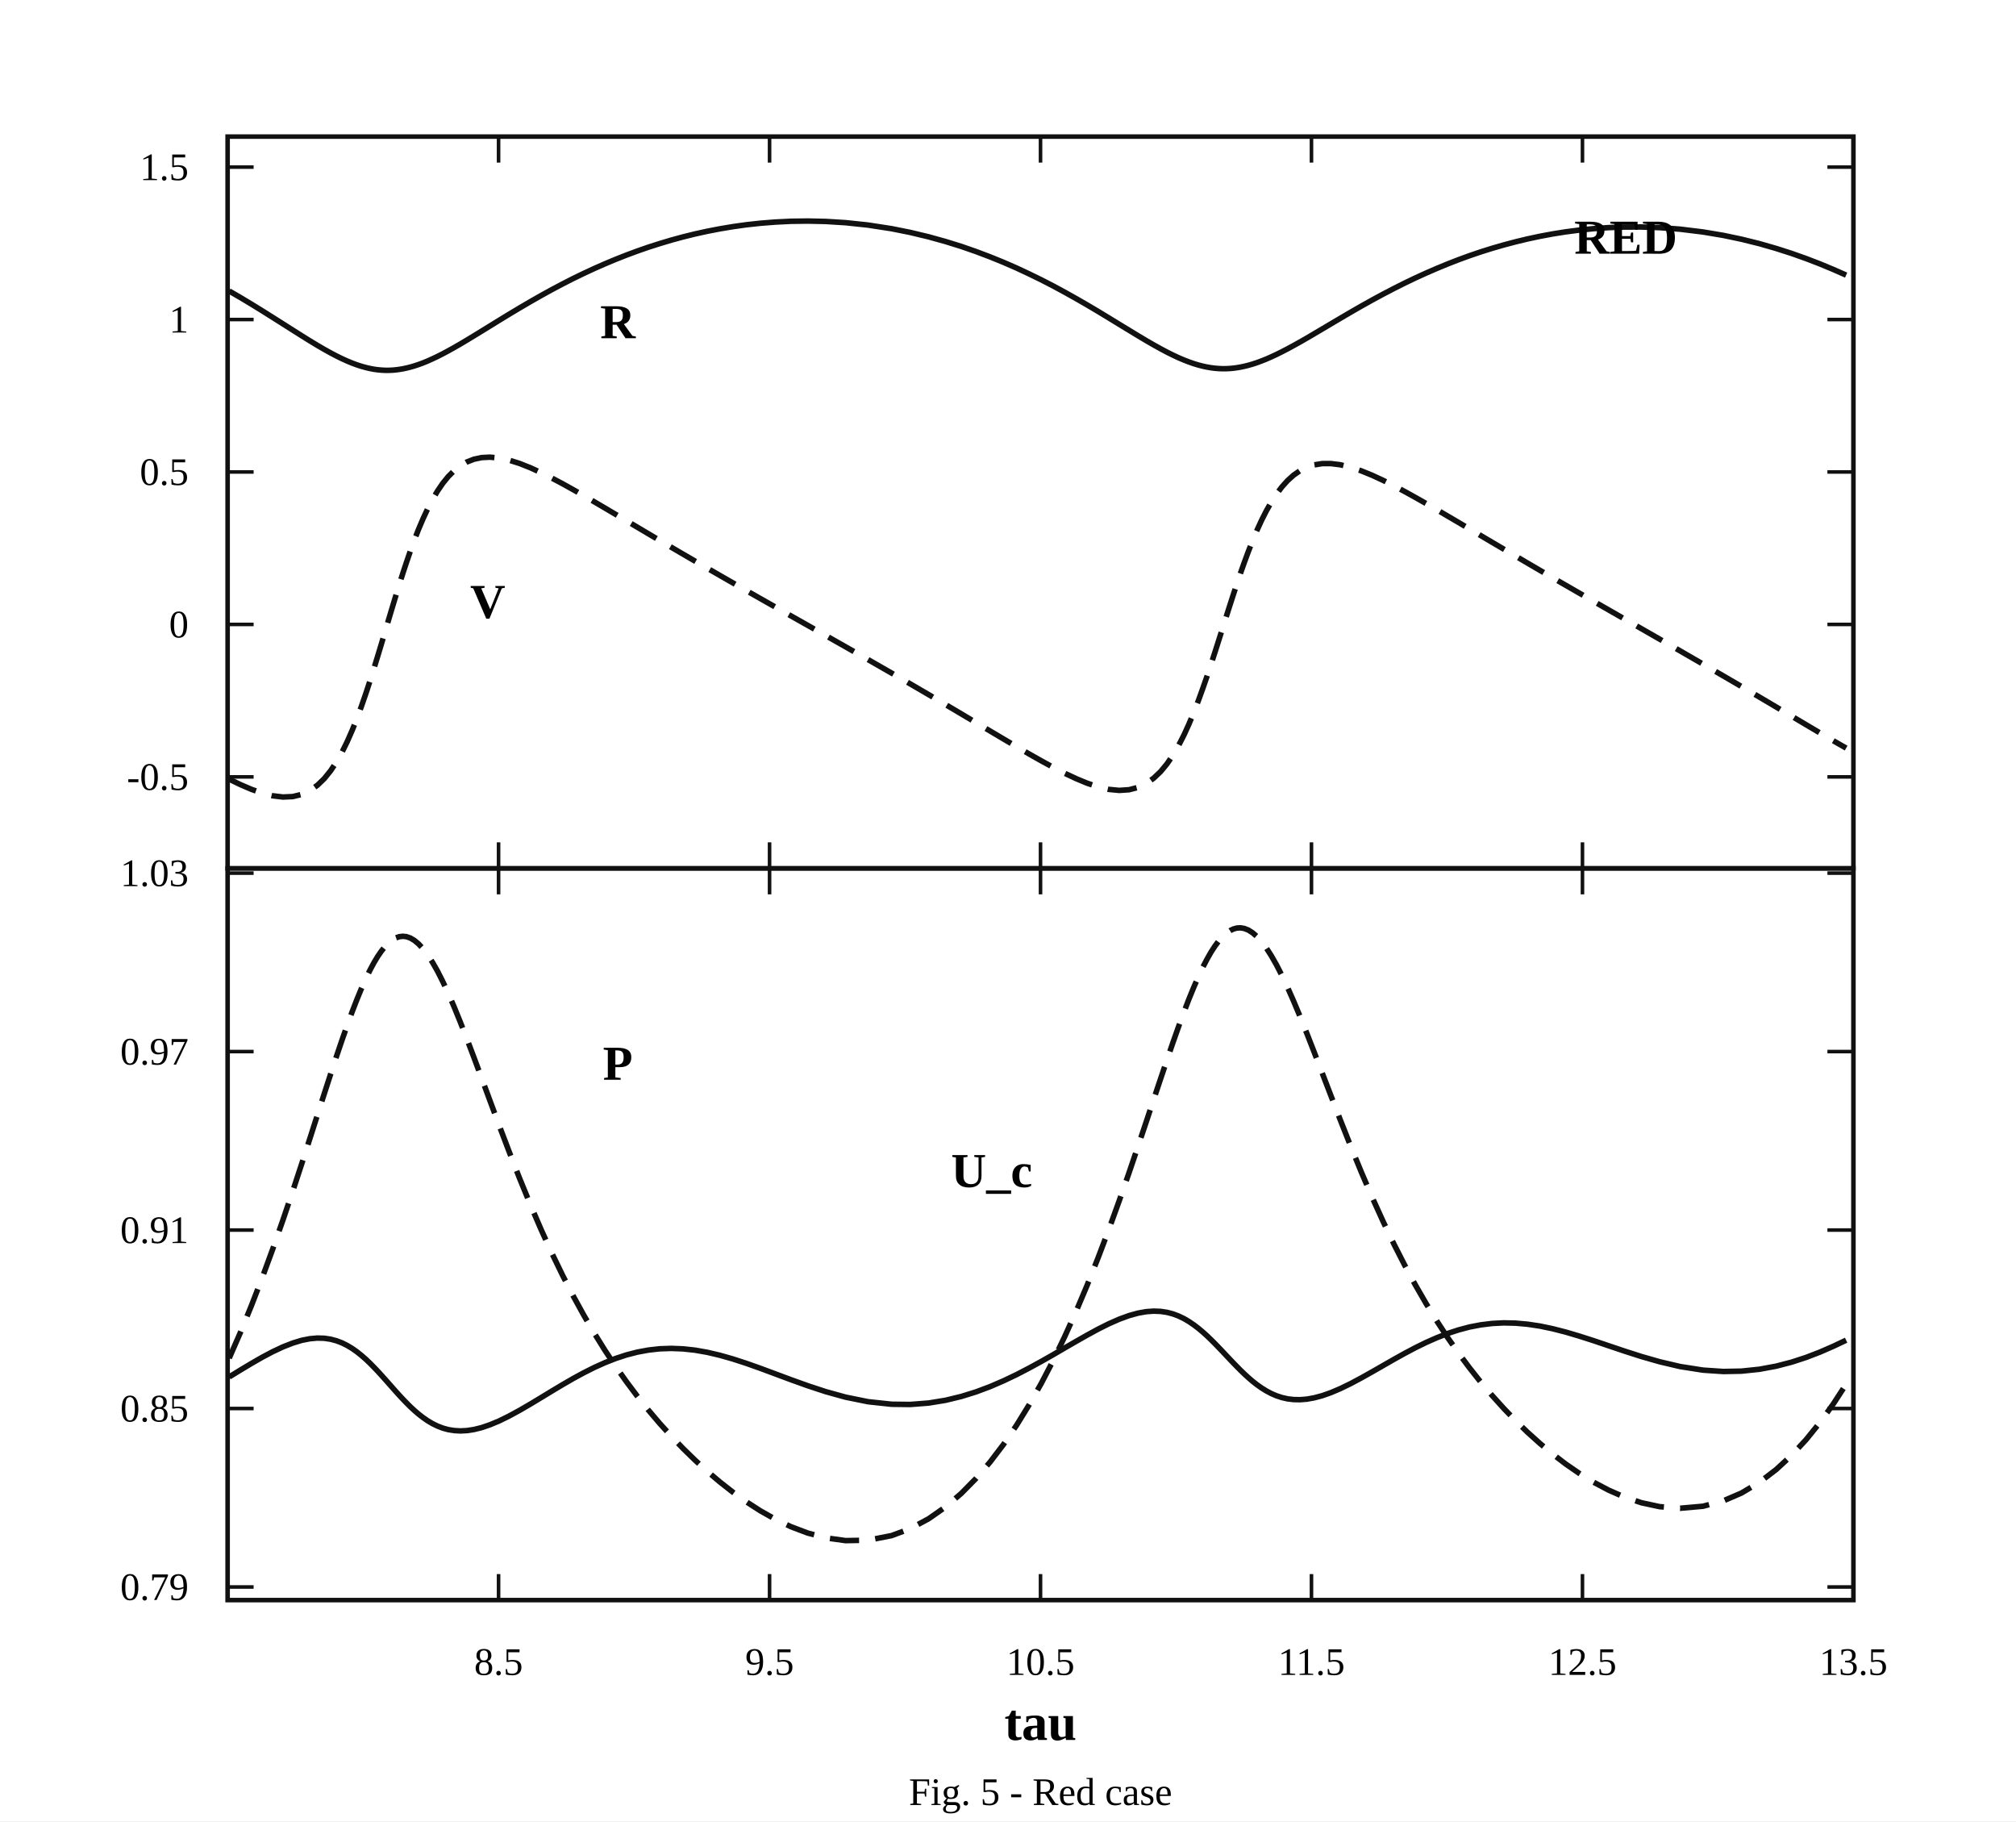
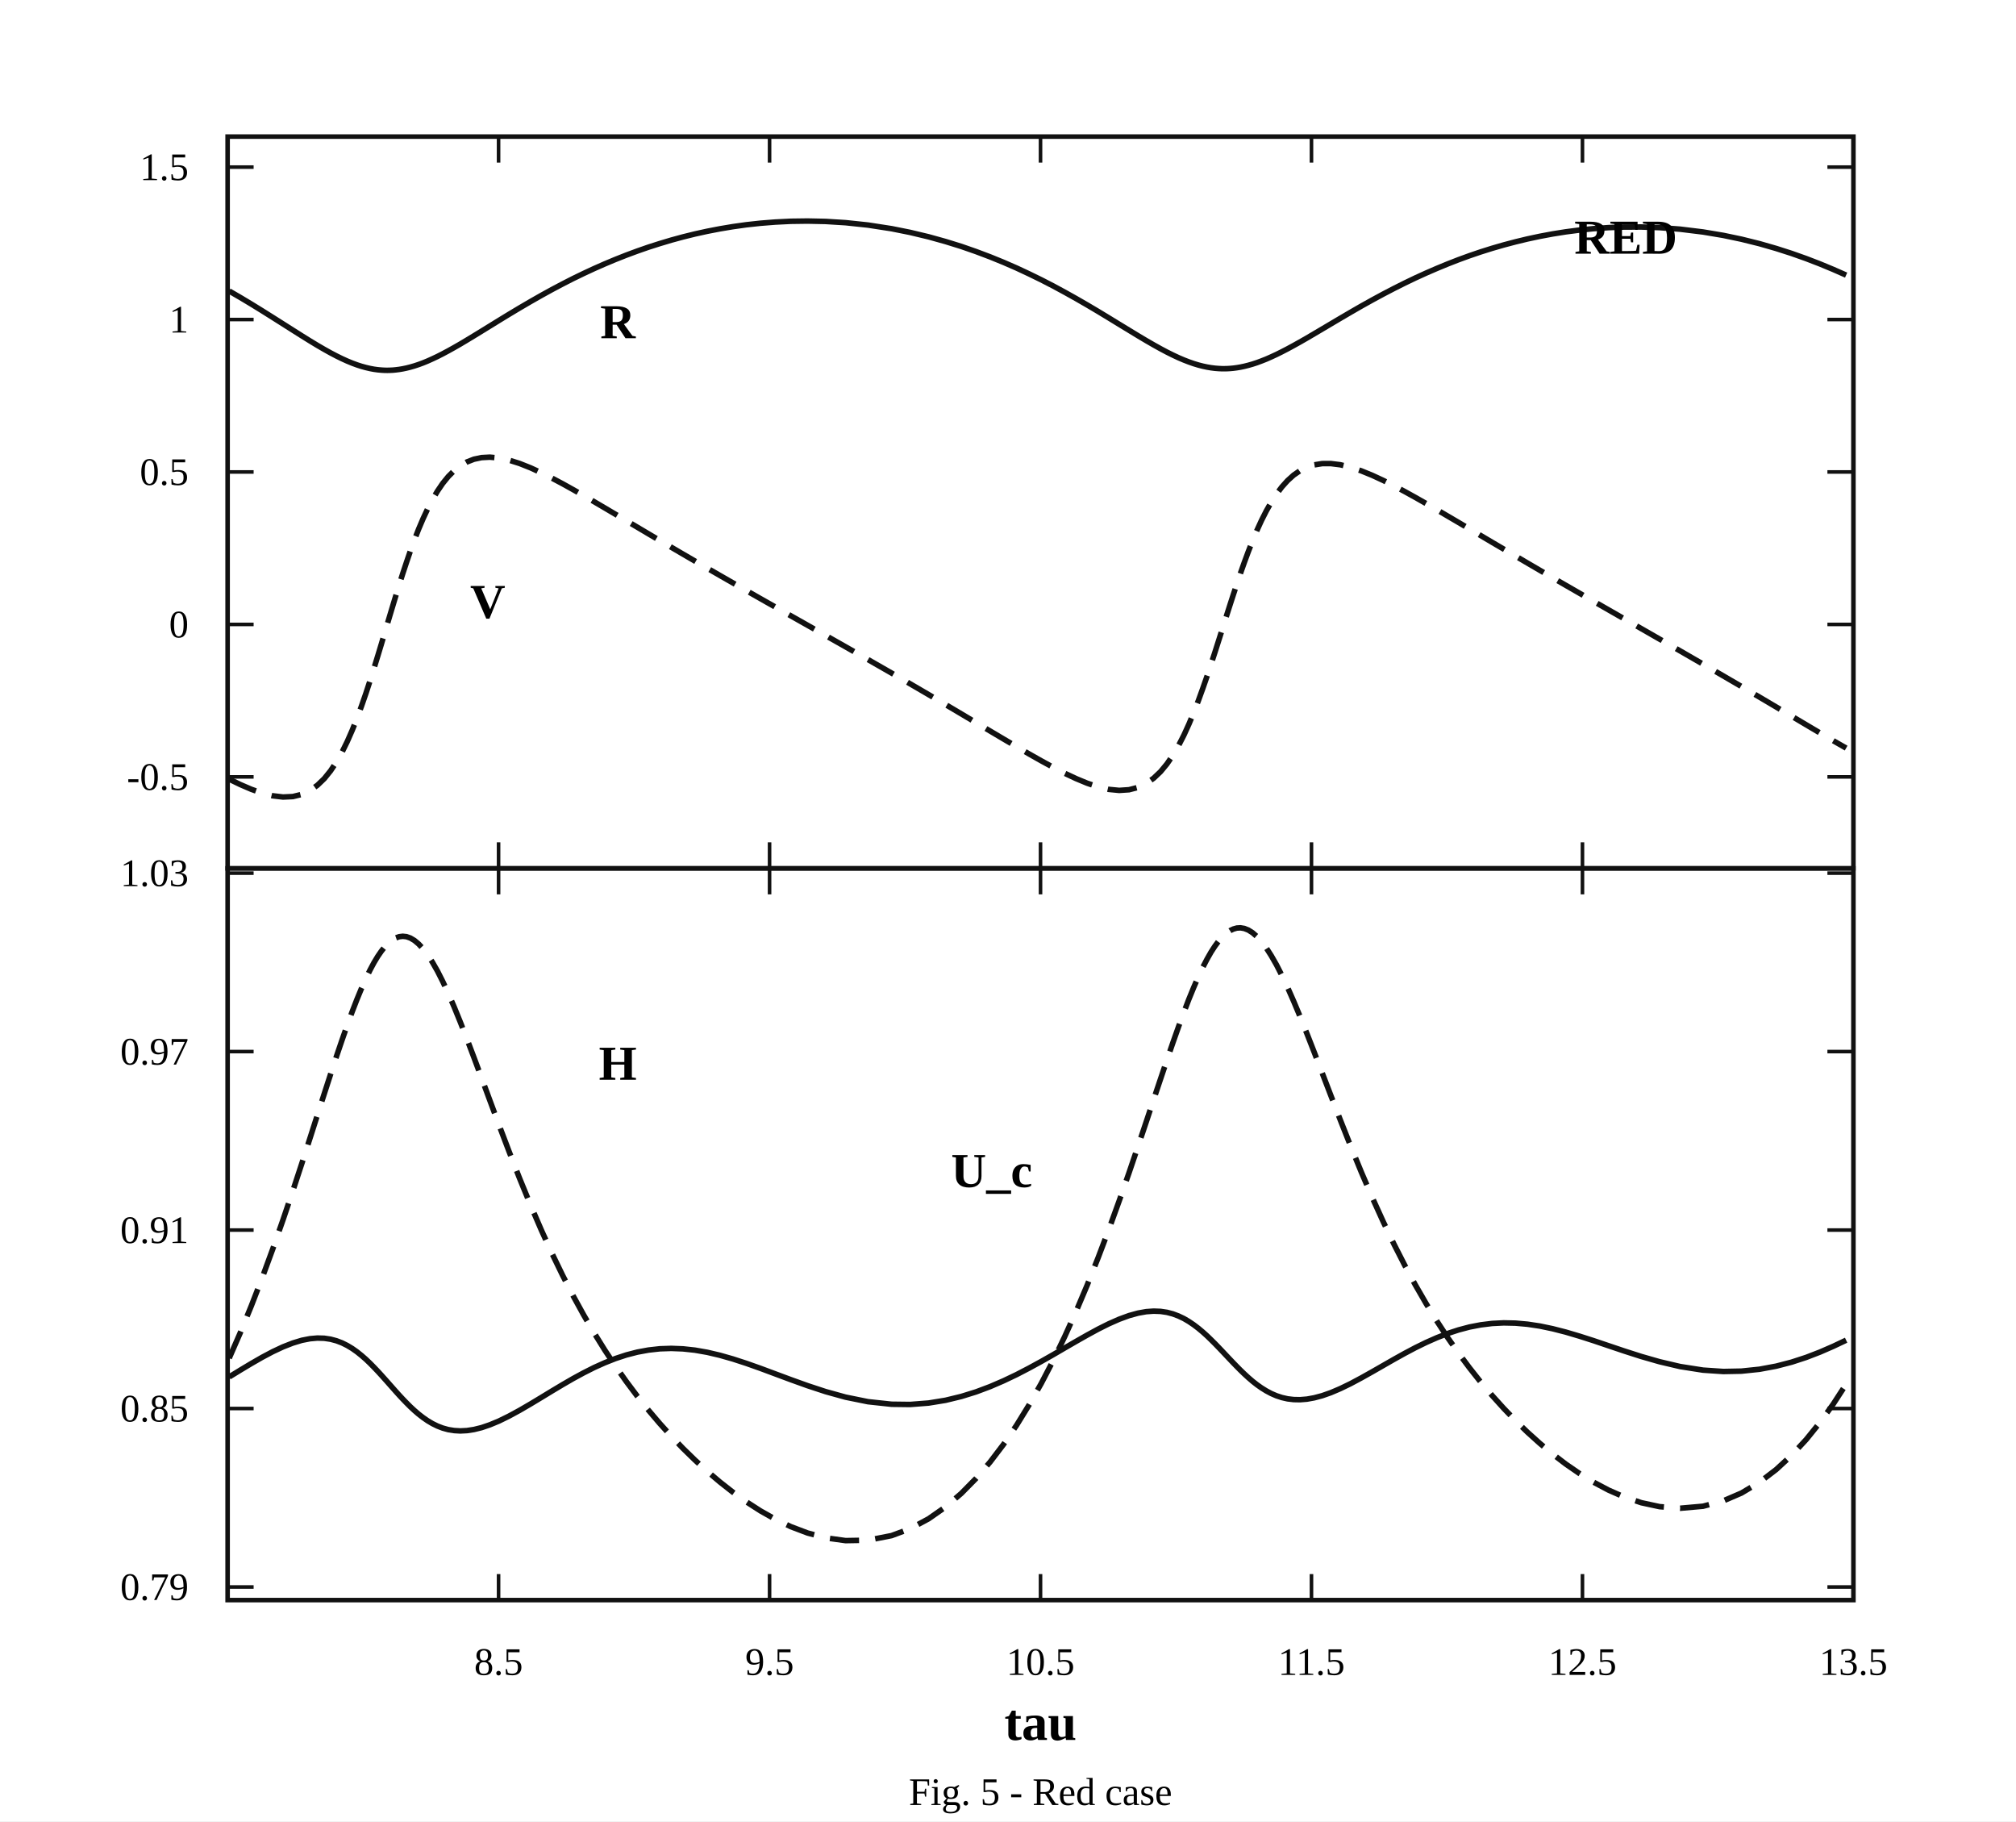
<svg xmlns="http://www.w3.org/2000/svg" width="620" height="560" viewBox="0 0 620 560">
  <defs>
    <marker id="arrow" markerWidth="8" markerHeight="8" refX="7" refY="4" orient="auto">
      <path d="M0,0 L8,4 L0,8 Z" fill="#111" />
    </marker>
    <pattern id="dots" width="8" height="8" patternUnits="userSpaceOnUse">
      <circle cx="2" cy="2" r="1.1" fill="#111" />
    </pattern>
    <pattern id="hatch" width="7" height="7" patternUnits="userSpaceOnUse" patternTransform="rotate(135)">
      <line x1="0" y1="0" x2="0" y2="7" stroke="#111" stroke-width="1" />
    </pattern>
  </defs>
  <rect width="100%" height="100%" fill="#fff" />
  <rect x="70.00" y="42.00" width="500.00" height="225.00" fill="none" stroke="#111" stroke-width="1.4" />
  <line x1="153.33" y1="42.00" x2="153.33" y2="50.00" stroke="#111" stroke-width="1.1" fill="none" />
  <line x1="153.33" y1="267.00" x2="153.33" y2="259.00" stroke="#111" stroke-width="1.1" fill="none" />
  <line x1="236.67" y1="42.00" x2="236.67" y2="50.00" stroke="#111" stroke-width="1.1" fill="none" />
  <line x1="236.67" y1="267.00" x2="236.67" y2="259.00" stroke="#111" stroke-width="1.1" fill="none" />
  <line x1="320.00" y1="42.00" x2="320.00" y2="50.00" stroke="#111" stroke-width="1.1" fill="none" />
  <line x1="320.00" y1="267.00" x2="320.00" y2="259.00" stroke="#111" stroke-width="1.1" fill="none" />
  <line x1="403.33" y1="42.00" x2="403.33" y2="50.00" stroke="#111" stroke-width="1.1" fill="none" />
  <line x1="403.33" y1="267.00" x2="403.33" y2="259.00" stroke="#111" stroke-width="1.1" fill="none" />
  <line x1="486.67" y1="42.00" x2="486.67" y2="50.00" stroke="#111" stroke-width="1.1" fill="none" />
  <line x1="486.67" y1="267.00" x2="486.67" y2="259.00" stroke="#111" stroke-width="1.1" fill="none" />
  <line x1="570.00" y1="42.00" x2="570.00" y2="50.00" stroke="#111" stroke-width="1.1" fill="none" />
  <line x1="570.00" y1="267.00" x2="570.00" y2="259.00" stroke="#111" stroke-width="1.1" fill="none" />
  <line x1="70.00" y1="238.88" x2="78.00" y2="238.88" stroke="#111" stroke-width="1.1" fill="none" />
  <line x1="570.00" y1="238.88" x2="562.00" y2="238.88" stroke="#111" stroke-width="1.1" fill="none" />
  <text x="58.00" y="242.88" text-anchor="end" font-family="Georgia, Times New Roman, serif" font-size="12" font-weight="normal">-0.5</text>
  <line x1="70.00" y1="192.00" x2="78.00" y2="192.00" stroke="#111" stroke-width="1.1" fill="none" />
  <line x1="570.00" y1="192.00" x2="562.00" y2="192.00" stroke="#111" stroke-width="1.1" fill="none" />
  <text x="58.00" y="196.00" text-anchor="end" font-family="Georgia, Times New Roman, serif" font-size="12" font-weight="normal">0</text>
  <line x1="70.00" y1="145.12" x2="78.00" y2="145.12" stroke="#111" stroke-width="1.1" fill="none" />
  <line x1="570.00" y1="145.12" x2="562.00" y2="145.12" stroke="#111" stroke-width="1.1" fill="none" />
  <text x="58.00" y="149.12" text-anchor="end" font-family="Georgia, Times New Roman, serif" font-size="12" font-weight="normal">0.5</text>
  <line x1="70.00" y1="98.25" x2="78.00" y2="98.25" stroke="#111" stroke-width="1.1" fill="none" />
  <line x1="570.00" y1="98.25" x2="562.00" y2="98.25" stroke="#111" stroke-width="1.1" fill="none" />
  <text x="58.00" y="102.25" text-anchor="end" font-family="Georgia, Times New Roman, serif" font-size="12" font-weight="normal">1</text>
  <line x1="70.00" y1="51.38" x2="78.00" y2="51.38" stroke="#111" stroke-width="1.1" fill="none" />
  <line x1="570.00" y1="51.38" x2="562.00" y2="51.38" stroke="#111" stroke-width="1.1" fill="none" />
  <text x="58.00" y="55.38" text-anchor="end" font-family="Georgia, Times New Roman, serif" font-size="12" font-weight="normal">1.5</text>
  <rect x="70.00" y="267.00" width="500.00" height="225.00" fill="none" stroke="#111" stroke-width="1.4" />
  <line x1="153.33" y1="267.00" x2="153.33" y2="275.00" stroke="#111" stroke-width="1.1" fill="none" />
  <line x1="153.33" y1="492.00" x2="153.33" y2="484.00" stroke="#111" stroke-width="1.1" fill="none" />
  <text x="153.33" y="515.00" text-anchor="middle" font-family="Georgia, Times New Roman, serif" font-size="12" font-weight="normal">8.5</text>
  <line x1="236.67" y1="267.00" x2="236.67" y2="275.00" stroke="#111" stroke-width="1.1" fill="none" />
  <line x1="236.67" y1="492.00" x2="236.67" y2="484.00" stroke="#111" stroke-width="1.1" fill="none" />
  <text x="236.67" y="515.00" text-anchor="middle" font-family="Georgia, Times New Roman, serif" font-size="12" font-weight="normal">9.5</text>
  <line x1="320.00" y1="267.00" x2="320.00" y2="275.00" stroke="#111" stroke-width="1.1" fill="none" />
  <line x1="320.00" y1="492.00" x2="320.00" y2="484.00" stroke="#111" stroke-width="1.1" fill="none" />
  <text x="320.00" y="515.00" text-anchor="middle" font-family="Georgia, Times New Roman, serif" font-size="12" font-weight="normal">10.5</text>
  <line x1="403.33" y1="267.00" x2="403.33" y2="275.00" stroke="#111" stroke-width="1.1" fill="none" />
  <line x1="403.33" y1="492.00" x2="403.33" y2="484.00" stroke="#111" stroke-width="1.1" fill="none" />
  <text x="403.33" y="515.00" text-anchor="middle" font-family="Georgia, Times New Roman, serif" font-size="12" font-weight="normal">11.5</text>
  <line x1="486.67" y1="267.00" x2="486.67" y2="275.00" stroke="#111" stroke-width="1.1" fill="none" />
  <line x1="486.67" y1="492.00" x2="486.67" y2="484.00" stroke="#111" stroke-width="1.1" fill="none" />
  <text x="486.67" y="515.00" text-anchor="middle" font-family="Georgia, Times New Roman, serif" font-size="12" font-weight="normal">12.5</text>
  <line x1="570.00" y1="267.00" x2="570.00" y2="275.00" stroke="#111" stroke-width="1.1" fill="none" />
  <line x1="570.00" y1="492.00" x2="570.00" y2="484.00" stroke="#111" stroke-width="1.1" fill="none" />
  <text x="570.00" y="515.00" text-anchor="middle" font-family="Georgia, Times New Roman, serif" font-size="12" font-weight="normal">13.5</text>
  <line x1="70.00" y1="487.97" x2="78.00" y2="487.97" stroke="#111" stroke-width="1.1" fill="none" />
  <line x1="570.00" y1="487.97" x2="562.00" y2="487.97" stroke="#111" stroke-width="1.1" fill="none" />
  <text x="58.00" y="491.97" text-anchor="end" font-family="Georgia, Times New Roman, serif" font-size="12" font-weight="normal">0.79</text>
  <line x1="70.00" y1="433.09" x2="78.00" y2="433.09" stroke="#111" stroke-width="1.1" fill="none" />
  <line x1="570.00" y1="433.09" x2="562.00" y2="433.09" stroke="#111" stroke-width="1.1" fill="none" />
  <text x="58.00" y="437.09" text-anchor="end" font-family="Georgia, Times New Roman, serif" font-size="12" font-weight="normal">0.85</text>
  <line x1="70.00" y1="378.22" x2="78.00" y2="378.22" stroke="#111" stroke-width="1.1" fill="none" />
  <line x1="570.00" y1="378.22" x2="562.00" y2="378.22" stroke="#111" stroke-width="1.1" fill="none" />
  <text x="58.00" y="382.22" text-anchor="end" font-family="Georgia, Times New Roman, serif" font-size="12" font-weight="normal">0.91</text>
  <line x1="70.00" y1="323.34" x2="78.00" y2="323.34" stroke="#111" stroke-width="1.1" fill="none" />
  <line x1="570.00" y1="323.34" x2="562.00" y2="323.34" stroke="#111" stroke-width="1.1" fill="none" />
  <text x="58.00" y="327.34" text-anchor="end" font-family="Georgia, Times New Roman, serif" font-size="12" font-weight="normal">0.97</text>
  <line x1="70.00" y1="268.47" x2="78.00" y2="268.47" stroke="#111" stroke-width="1.1" fill="none" />
  <line x1="570.00" y1="268.47" x2="562.00" y2="268.47" stroke="#111" stroke-width="1.1" fill="none" />
  <text x="58.00" y="272.47" text-anchor="end" font-family="Georgia, Times New Roman, serif" font-size="12" font-weight="normal">1.03</text>
  <polyline points="70.48,89.48 73.91,91.47 77.28,93.49 80.59,95.53 83.85,97.58 87.03,99.59 90.05,101.51 92.82,103.26 95.33,104.82 97.61,106.20 99.71,107.42 101.65,108.50 103.46,109.45 105.17,110.29 106.78,111.02 108.31,111.65 109.77,112.19 111.17,112.64 112.51,113.01 113.79,113.31 115.01,113.54 116.18,113.70 117.29,113.80 118.32,113.86 119.15,113.87 119.97,113.85 120.82,113.81 121.76,113.72 122.78,113.59 123.86,113.41 125.01,113.17 126.20,112.87 127.45,112.51 128.75,112.08 130.11,111.58 131.52,111.00 132.99,110.34 134.54,109.61 136.15,108.79 137.85,107.88 139.65,106.88 141.55,105.79 143.58,104.58 145.76,103.26 148.11,101.82 150.66,100.25 153.45,98.53 156.51,96.66 159.80,94.69 163.17,92.72 166.49,90.83 169.76,89.03 173.01,87.31 176.24,85.66 179.48,84.09 182.73,82.58 186.00,81.14 189.30,79.76 192.64,78.44 196.01,77.19 199.43,76.00 202.91,74.89 206.45,73.83 210.05,72.85 213.73,71.94 217.51,71.11 221.39,70.36 225.39,69.69 229.54,69.11 233.86,68.64 238.40,68.28 243.21,68.04 248.36,67.97 253.92,68.09 260.05,68.47 266.95,69.20 274.20,70.32 279.90,71.46 285.59,72.82 290.80,74.27 295.63,75.77 300.17,77.35 304.49,78.98 308.64,80.67 312.63,82.41 316.48,84.21 320.23,86.04 323.88,87.92 327.43,89.84 330.92,91.79 334.34,93.76 337.70,95.75 341.00,97.75 344.20,99.71 347.23,101.55 349.99,103.23 352.51,104.73 354.80,106.05 356.92,107.23 358.88,108.27 360.71,109.18 362.44,109.99 364.08,110.69 365.63,111.29 367.12,111.81 368.54,112.24 369.90,112.59 371.21,112.87 372.45,113.08 373.64,113.23 374.76,113.32 375.81,113.37 376.62,113.37 377.43,113.35 378.32,113.30 379.31,113.21 380.37,113.07 381.49,112.88 382.68,112.63 383.92,112.32 385.21,111.95 386.56,111.51 387.96,110.99 389.43,110.41 390.95,109.74 392.55,109.00 394.22,108.17 395.98,107.26 397.84,106.25 399.82,105.15 401.93,103.94 404.19,102.61 406.63,101.17 409.28,99.60 412.17,97.89 415.33,96.04 418.68,94.11 422.07,92.22 425.42,90.41 428.72,88.69 432.01,87.04 435.28,85.47 438.57,83.97 441.87,82.54 445.19,81.17 448.55,79.86 451.95,78.62 455.39,77.45 458.89,76.35 462.45,75.32 466.08,74.36 469.78,73.47 473.58,72.66 477.49,71.93 481.52,71.29 485.71,70.75 490.08,70.31 494.67,69.99 499.54,69.81 504.78,69.80 510.40,69.99 516.72,70.47 523.75,71.33 530.00,72.38 535.57,73.55 541.13,74.93 546.24,76.40 550.98,77.92 555.46,79.51 559.72,81.15 563.81,82.85 567.76,84.59" fill="none" stroke="#111" stroke-width="1.7" />
  <polyline points="70.48,239.58 73.91,241.24 77.28,242.69 80.59,243.86 83.85,244.69 87.03,245.07 90.05,244.93 92.82,244.26 95.33,243.08 97.61,241.45 99.71,239.43 101.65,237.03 103.46,234.32 105.17,231.31 106.78,228.04 108.31,224.56 109.77,220.91 111.17,217.12 112.51,213.26 113.79,209.36 115.01,205.49 116.18,201.69 117.29,198.02 118.32,194.55 119.15,191.77 119.97,189.01 120.82,186.19 121.76,183.08 122.78,179.78 123.86,176.37 125.01,172.90 126.20,169.43 127.45,166.01 128.75,162.68 130.11,159.48 131.52,156.45 132.99,153.61 134.54,151.00 136.15,148.63 137.85,146.54 139.65,144.73 141.55,143.23 143.58,142.05 145.76,141.20 148.11,140.70 150.66,140.57 153.45,140.82 156.51,141.47 159.80,142.51 163.17,143.85 166.49,145.38 169.76,147.02 173.01,148.74 176.24,150.54 179.48,152.38 182.73,154.27 186.00,156.19 189.30,158.14 192.64,160.11 196.01,162.11 199.43,164.14 202.91,166.19 206.45,168.27 210.05,170.38 213.73,172.52 217.51,174.70 221.39,176.94 225.39,179.23 229.54,181.60 233.86,184.06 238.40,186.63 243.21,189.35 248.36,192.26 253.92,195.41 260.05,198.88 266.95,202.81 274.20,206.96 279.90,210.26 285.59,213.58 290.80,216.64 295.63,219.50 300.17,222.20 304.49,224.77 308.64,227.23 312.63,229.58 316.48,231.82 320.23,233.94 323.88,235.93 327.43,237.76 330.92,239.40 334.34,240.82 337.70,241.95 341.00,242.72 344.20,243.03 347.23,242.83 349.99,242.11 352.51,240.91 354.80,239.28 356.92,237.27 358.88,234.90 360.71,232.23 362.44,229.27 364.08,226.08 365.63,222.68 367.12,219.12 368.54,215.45 369.90,211.70 371.21,207.94 372.45,204.21 373.64,200.56 374.76,197.05 375.81,193.75 376.62,191.19 377.43,188.63 378.32,185.85 379.31,182.80 380.37,179.59 381.49,176.28 382.68,172.92 383.92,169.57 385.21,166.28 386.56,163.08 387.96,160.02 389.43,157.12 390.95,154.43 392.55,151.95 394.22,149.73 395.98,147.77 397.84,146.09 399.82,144.72 401.93,143.66 404.19,142.94 406.63,142.55 409.28,142.54 412.17,142.90 415.33,143.66 418.68,144.79 422.07,146.18 425.42,147.73 428.72,149.39 432.01,151.14 435.28,152.95 438.57,154.82 441.87,156.72 445.19,158.67 448.55,160.64 451.95,162.65 455.39,164.68 458.89,166.75 462.45,168.84 466.08,170.97 469.78,173.14 473.58,175.36 477.49,177.63 481.52,179.96 485.71,182.37 490.08,184.88 494.67,187.51 499.54,190.30 504.78,193.30 510.40,196.52 516.72,200.15 523.75,204.21 530.00,207.84 535.57,211.09 541.13,214.36 546.24,217.38 550.98,220.19 555.46,222.85 559.72,225.37 563.81,227.76 567.76,230.03" fill="none" stroke="#111" stroke-width="1.7" stroke-dasharray="9 5" />
  <polyline points="70.48,423.38 73.91,421.28 77.28,419.26 80.59,417.36 83.85,415.63 87.03,414.14 90.05,412.96 92.82,412.12 95.33,411.63 97.61,411.43 99.71,411.49 101.65,411.78 103.46,412.26 105.17,412.91 106.78,413.71 108.31,414.63 109.77,415.66 111.17,416.78 112.51,417.95 113.79,419.17 115.01,420.41 116.18,421.64 117.29,422.85 118.32,424.00 119.15,424.93 119.97,425.86 120.82,426.82 121.76,427.88 122.78,429.01 123.86,430.17 125.01,431.36 126.20,432.55 127.45,433.71 128.75,434.83 130.11,435.88 131.52,436.86 132.99,437.73 134.54,438.49 136.15,439.11 137.85,439.58 139.65,439.87 141.55,439.98 143.58,439.88 145.76,439.55 148.11,438.97 150.66,438.10 153.45,436.94 156.51,435.44 159.80,433.65 163.17,431.69 166.49,429.69 169.76,427.70 173.01,425.76 176.24,423.89 179.48,422.13 182.73,420.49 186.00,419.02 189.30,417.72 192.64,416.62 196.01,415.75 199.43,415.12 202.91,414.73 206.45,414.61 210.05,414.75 213.73,415.15 217.51,415.81 221.39,416.72 225.39,417.86 229.54,419.21 233.86,420.74 238.40,422.43 243.21,424.22 248.36,426.07 253.92,427.90 260.05,429.60 266.95,431.00 274.20,431.78 279.90,431.85 285.59,431.41 290.80,430.56 295.63,429.39 300.17,427.98 304.49,426.36 308.64,424.57 312.63,422.67 316.48,420.67 320.23,418.62 323.88,416.55 327.43,414.48 330.92,412.46 334.34,410.52 337.70,408.69 341.00,407.04 344.20,405.63 347.23,404.52 349.99,403.76 352.51,403.31 354.80,403.15 356.92,403.23 358.88,403.52 360.71,404.00 362.44,404.65 364.08,405.43 365.63,406.34 367.12,407.35 368.54,408.43 369.90,409.57 371.21,410.75 372.45,411.95 373.64,413.13 374.76,414.29 375.81,415.39 376.62,416.25 377.43,417.11 378.32,418.05 379.31,419.09 380.37,420.18 381.49,421.31 382.68,422.46 383.92,423.60 385.21,424.71 386.56,425.77 387.96,426.76 389.43,427.67 390.95,428.48 392.55,429.17 394.22,429.72 395.98,430.12 397.84,430.34 399.82,430.38 401.93,430.21 404.19,429.80 406.63,429.15 409.28,428.22 412.17,426.99 415.33,425.46 418.68,423.67 422.07,421.77 425.42,419.85 428.72,417.96 432.01,416.13 435.28,414.40 438.57,412.79 441.87,411.33 445.19,410.03 448.55,408.93 451.95,408.03 455.39,407.37 458.89,406.94 462.45,406.76 466.08,406.84 469.78,407.17 473.58,407.74 477.49,408.56 481.52,409.59 485.71,410.83 490.08,412.23 494.67,413.78 499.54,415.42 504.78,417.10 510.40,418.71 516.72,420.19 523.75,421.29 530.00,421.71 535.57,421.60 541.13,421.02 546.24,420.07 550.98,418.84 555.46,417.38 559.72,415.74 563.81,413.96 567.76,412.09" fill="none" stroke="#111" stroke-width="1.7" />
  <polyline points="70.48,417.62 73.91,409.77 77.28,401.55 80.59,393.00 83.85,384.13 87.03,375.09 90.05,366.18 92.82,357.76 95.33,349.99 97.61,342.87 99.71,336.35 101.65,330.36 103.46,324.87 105.17,319.84 106.78,315.25 108.31,311.08 109.77,307.31 111.17,303.92 112.51,300.92 113.79,298.28 115.01,296.00 116.18,294.06 117.29,292.45 118.32,291.15 119.15,290.27 119.97,289.52 120.82,288.90 121.76,288.38 122.78,288.02 123.86,287.89 125.01,288.01 126.20,288.43 127.45,289.17 128.75,290.26 130.11,291.73 131.52,293.59 132.99,295.87 134.54,298.59 136.15,301.77 137.85,305.42 139.65,309.57 141.55,314.23 143.58,319.42 145.76,325.17 148.11,331.48 150.66,338.38 153.45,345.88 156.51,353.94 159.80,362.34 163.17,370.55 166.49,378.25 169.76,385.42 173.01,392.12 176.24,398.40 179.48,404.30 182.73,409.87 186.00,415.13 189.30,420.11 192.64,424.83 196.01,429.33 199.43,433.61 202.91,437.70 206.45,441.61 210.05,445.36 213.73,448.95 217.51,452.39 221.39,455.68 225.39,458.82 229.54,461.78 233.86,464.56 238.40,467.12 243.21,469.42 248.36,471.37 253.92,472.86 260.05,473.71 266.95,473.59 274.20,472.17 279.90,470.05 285.59,466.99 290.80,463.35 295.63,459.20 300.17,454.59 304.49,449.55 308.64,444.10 312.63,438.24 316.48,431.99 320.23,425.37 323.88,418.37 327.43,411.00 330.92,403.27 334.34,395.19 337.70,386.77 341.00,378.06 344.20,369.23 347.23,360.58 349.99,352.45 352.51,344.95 354.80,338.06 356.92,331.74 358.88,325.93 360.71,320.60 362.44,315.72 364.08,311.27 365.63,307.23 367.12,303.59 368.54,300.33 369.90,297.44 371.21,294.92 372.45,292.74 373.64,290.91 374.76,289.39 375.81,288.19 376.62,287.39 377.43,286.72 378.32,286.13 379.31,285.66 380.37,285.36 381.49,285.29 382.68,285.49 383.92,285.98 385.21,286.80 386.56,287.97 387.96,289.52 389.43,291.47 390.95,293.84 392.55,296.64 394.22,299.90 395.98,303.62 397.84,307.84 399.82,312.56 401.93,317.81 404.19,323.59 406.63,329.93 409.28,336.83 412.17,344.30 415.33,352.28 418.68,360.45 422.07,368.33 425.42,375.71 428.72,382.60 432.01,389.05 435.28,395.10 438.57,400.80 441.87,406.17 445.19,411.25 448.55,416.06 451.95,420.62 455.39,424.97 458.89,429.10 462.45,433.04 466.08,436.81 469.78,440.40 473.58,443.82 477.49,447.08 481.52,450.16 485.71,453.05 490.08,455.74 494.67,458.17 499.54,460.31 504.78,462.06 510.40,463.27 516.72,463.76 523.75,463.14 530.00,461.48 535.57,459.08 541.13,455.76 546.24,451.86 550.98,447.48 555.46,442.65 559.72,437.38 563.81,431.70 567.76,425.61" fill="none" stroke="#111" stroke-width="1.7" stroke-dasharray="9 5" />
  <text x="190.00" y="104.00" text-anchor="middle" font-family="Georgia, Times New Roman, serif" font-size="15" font-weight="bold">R</text>
  <text x="150.00" y="190.00" text-anchor="middle" font-family="Georgia, Times New Roman, serif" font-size="15" font-weight="bold">V</text>
-   <text x="190.00" y="332.00" text-anchor="middle" font-family="Georgia, Times New Roman, serif" font-size="15" font-weight="bold">P</text>
+   <text x="190.00" y="332.00" text-anchor="middle" font-family="Georgia, Times New Roman, serif" font-size="15" font-weight="bold">H</text>
  <text x="305.00" y="365.00" text-anchor="middle" font-family="Georgia, Times New Roman, serif" font-size="15" font-weight="bold">U_c</text>
  <text x="500.00" y="78.00" text-anchor="middle" font-family="Georgia, Times New Roman, serif" font-size="15" font-weight="bold">RED</text>
  <text x="320.00" y="535.00" text-anchor="middle" font-family="Georgia, Times New Roman, serif" font-size="16" font-weight="bold">tau</text>
  <text x="320.00" y="555.00" text-anchor="middle" font-family="Georgia, Times New Roman, serif" font-size="12" font-weight="normal">Fig. 5 - Red case</text>
</svg>
